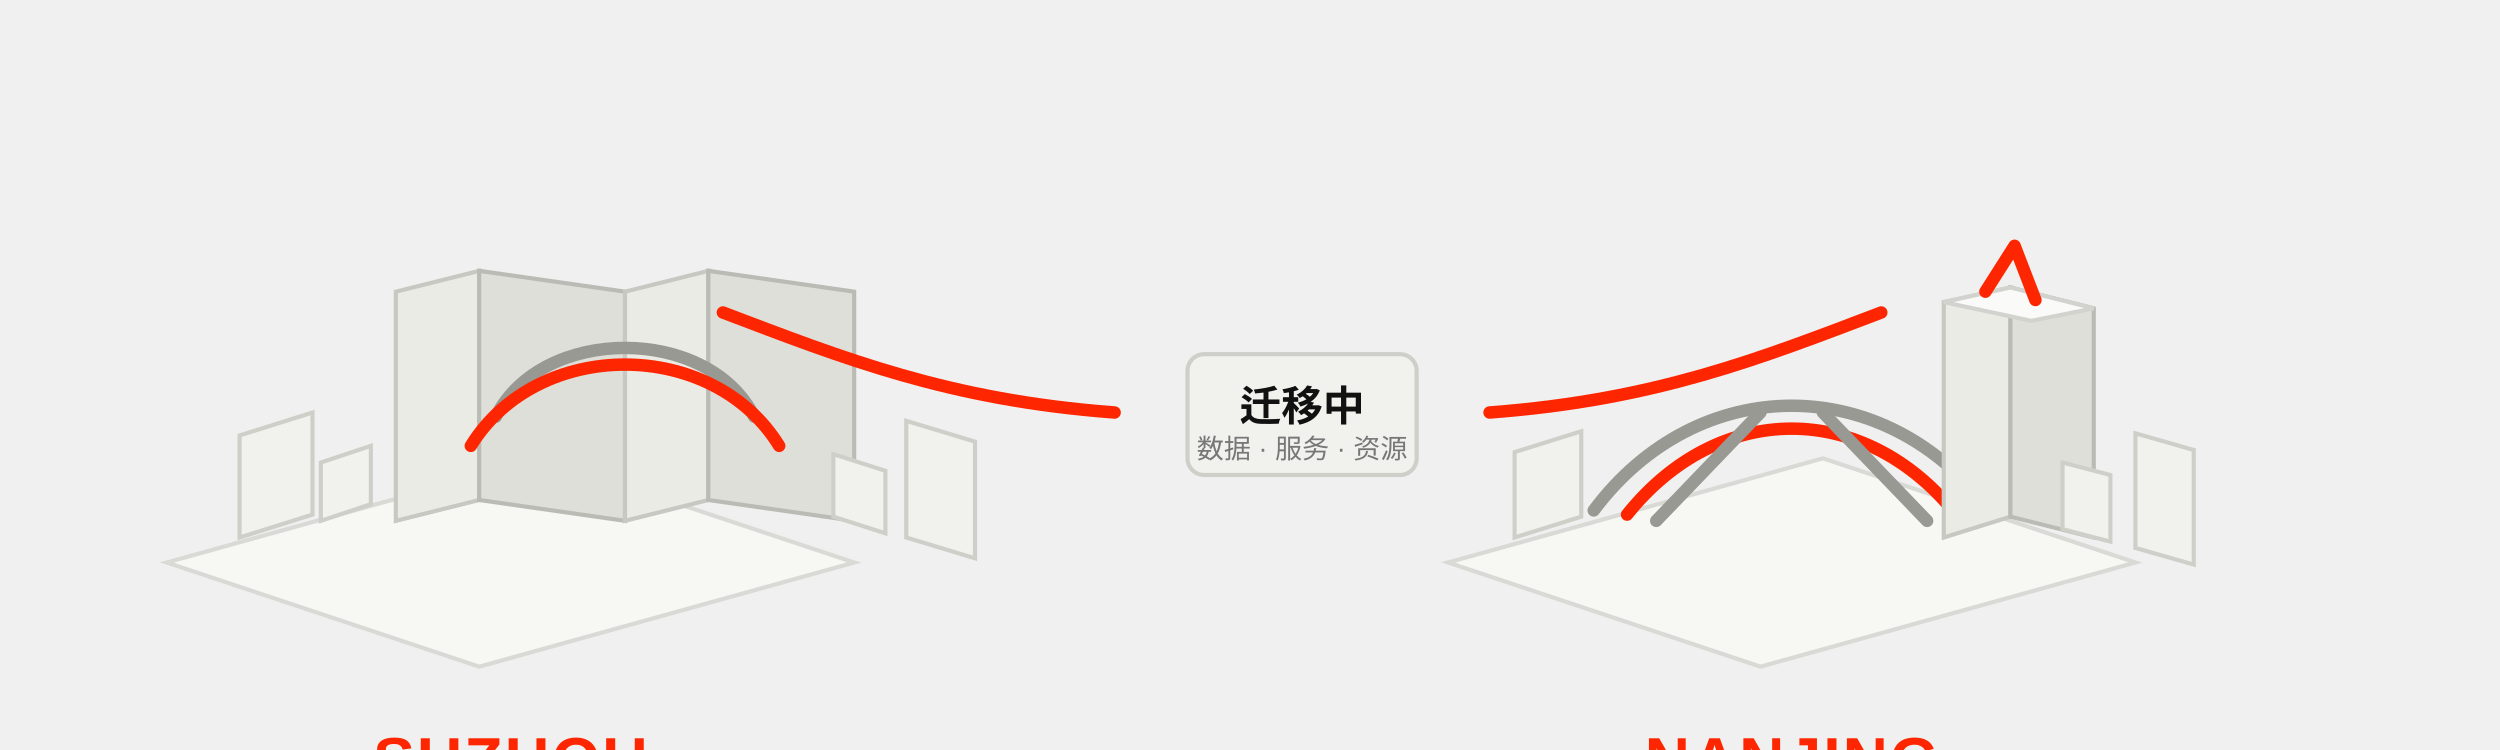
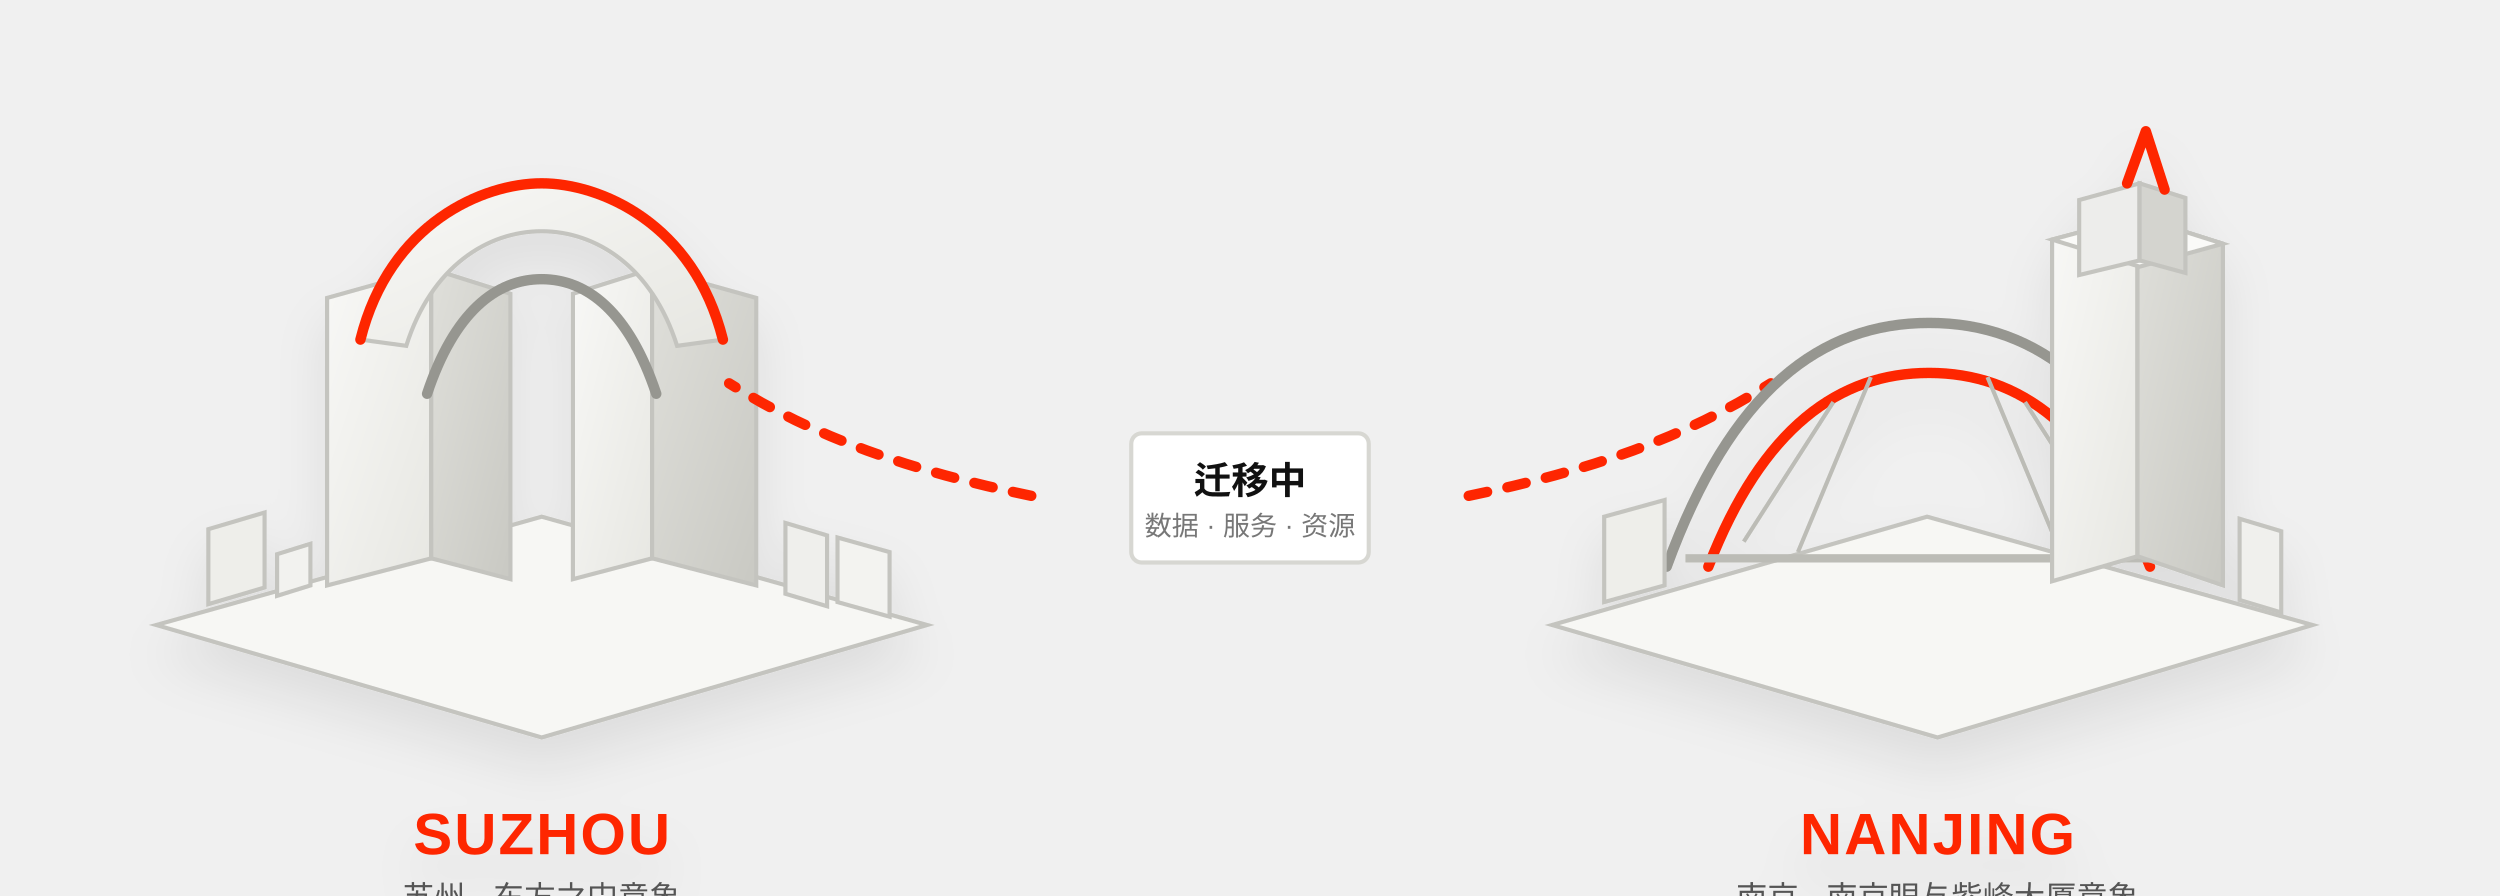
- <svg xmlns="http://www.w3.org/2000/svg" viewBox="0 0 1200 360" fill="none">
-   <style>.base{fill:#f7f7f4;stroke:#d9d9d5;stroke-width:2}.front{fill:#f1f1ed;stroke:#cfcfca;stroke-width:2}.left{fill:#ebebe6;stroke:#c8c8c2;stroke-width:2}.right{fill:#dfdfda;stroke:#bbbbb5;stroke-width:2}.top{fill:#fafaf8;stroke:#d2d2ce;stroke-width:2}.red{stroke:#fe2601;stroke-width:6;fill:none;stroke-linecap:round;stroke-linejoin:round}.gray{stroke:#999993;stroke-width:6;fill:none;stroke-linecap:round;stroke-linejoin:round}.label{font-family:Arial,Helvetica,sans-serif;fill:#fe2601;font-size:30px;font-weight:700;letter-spacing:1px}.small{font-family:Arial,Helvetica,sans-serif;fill:#555;font-size:16px}.tiny{font-family:Arial,Helvetica,sans-serif;fill:#777;font-size:13px}</style>
-   <g transform="translate(80 130)">
-     <polygon class="base" points="0,140 180,90 330,140 150,190" />
-     <polygon class="left" points="110,120 110,10 150,0 150,110" />
-     <polygon class="right" points="150,0 220,10 220,120 150,110" />
-     <polygon class="left" points="220,120 220,10 260,0 260,110" />
-     <polygon class="right" points="260,0 330,10 330,120 260,110" />
-     <path class="gray" d="M158 70 C180 26 260 26 282 70" />
-     <path class="red" d="M146 84 C178 32 262 32 294 84" />
-     <polygon class="front" points="35,128 70,117 70,68 35,79" />
-     <polygon class="front" points="74,120 98,112 98,84 74,92" />
-     <polygon class="front" points="355,128 388,138 388,82 355,72" />
-     <polygon class="front" points="320,118 345,126 345,96 320,88" />
-     <text x="165" y="245" class="label" text-anchor="middle">SUZHOU</text>
-     <text x="165" y="272" class="small" text-anchor="middle">苏州 · 东方之门意象</text>
-     <text x="165" y="295" class="tiny" text-anchor="middle">原有业务与服务节点逐步退出</text>
+ <svg xmlns="http://www.w3.org/2000/svg" viewBox="0 0 1200 430" fill="none">
+   <defs>
+     <linearGradient id="face" x1="0" y1="0" x2="1" y2="1">
+       <stop stop-color="#f8f8f6" />
+       <stop offset="1" stop-color="#e7e7e2" />
+     </linearGradient>
+     <linearGradient id="side" x1="0" y1="0" x2="1" y2="1">
+       <stop stop-color="#dfdfda" />
+       <stop offset="1" stop-color="#c9c9c3" />
+     </linearGradient>
+     <filter id="shadow" x="-20%" y="-20%" width="140%" height="160%">
+       <feDropShadow dx="0" dy="14" stdDeviation="12" flood-color="#000" flood-opacity=".08" />
+     </filter>
+   </defs>
+   <style>.edge{stroke:#c4c4bf;stroke-width:2}.red{stroke:#FE2601;stroke-width:5;fill:none;stroke-linecap:round;stroke-linejoin:round}.gray{stroke:#969690;stroke-width:5;fill:none;stroke-linecap:round;stroke-linejoin:round}.label{font-family:Arial,Helvetica,sans-serif;fill:#FE2601;font-size:28px;font-weight:700;letter-spacing:1px}.small{font-family:Arial,Helvetica,sans-serif;fill:#555;font-size:15px}.tiny{font-family:Arial,Helvetica,sans-serif;fill:#777;font-size:13px}</style>
+   <g transform="translate(55 80)" filter="url(#shadow)">
+     <polygon points="20,220 205,168 390,220 205,274" fill="#f7f7f4" class="edge" />
+     <polygon points="102,201 102,63 152,49 152,188" fill="url(#face)" class="edge" />
+     <polygon points="152,49 190,61 190,198 152,188" fill="url(#side)" class="edge" />
+     <polygon points="220,198 220,61 258,49 258,188" fill="url(#face)" class="edge" />
+     <polygon points="258,49 308,63 308,201 258,188" fill="url(#side)" class="edge" />
+     <path d="M118 83 C132 27 177 8 205 8 C233 8 278 27 292 83 L270 86 C258 48 231 31 205 31 C179 31 152 48 140 86 Z" fill="url(#face)" class="edge" />
+     <path d="M118 83 C132 27 177 8 205 8 C233 8 278 27 292 83" class="red" />
+     <path d="M150 109 C163 70 183 54 205 54 C227 54 247 70 260 109" class="gray" />
+     <polygon points="45,210 72,202 72,166 45,174" fill="#eeeeea" class="edge" />
+     <polygon points="78,206 94,201 94,181 78,186" fill="#f2f2ef" class="edge" />
+     <polygon points="322,205 342,211 342,177 322,171" fill="#efefec" class="edge" />
+     <polygon points="347,209 372,216 372,185 347,178" fill="#f3f3f0" class="edge" />
+     <text x="205" y="330" class="label" text-anchor="middle">SUZHOU</text>
+     <text x="205" y="356" class="small" text-anchor="middle">苏州 · 东方之门意象</text>
+     <text x="205" y="380" class="tiny" text-anchor="middle">原有业务与服务节点逐步退出</text>
  </g>
-   <g transform="translate(535 80)">
-     <rect x="35" y="90" width="110" height="58" rx="8" class="front" />
-     <text x="90" y="122" text-anchor="middle" style="font-family:Arial;font-size:20px;font-weight:700;fill:#111">迁移中</text>
-     <text x="90" y="140" text-anchor="middle" class="tiny">数据 · 服务 · 资源</text>
-     <path class="red" d="M0 118 C-80 112,-130 92,-188 70" />
-     <path class="red" d="M180 118 C260 112,310 92,368 70" />
+   <g transform="translate(495 92)">
+     <path d="M0 146 C-58 134 -104 118 -145 92" class="red" stroke-dasharray="9 10" />
+     <path d="M210 146 C268 134 314 118 355 92" class="red" stroke-dasharray="9 10" />
+     <rect x="48" y="116" width="114" height="62" rx="5" fill="#fff" stroke="#d7d7d2" stroke-width="2" />
+     <text x="105" y="145" text-anchor="middle" style="font-family:Arial,Helvetica,sans-serif;font-size:18px;font-weight:700;fill:#111">迁移中</text>
+     <text x="105" y="165" text-anchor="middle" class="tiny">数据 · 服务 · 资源</text>
  </g>
-   <g transform="translate(695 130)">
-     <polygon class="base" points="0,140 180,90 330,140 150,190" />
-     <path class="gray" d="M70 115 C120 48 210 48 260 115" />
-     <path class="red" d="M86 117 C130 62 200 62 244 117" />
-     <path class="gray" d="M100 120 L150 68" />
-     <path class="gray" d="M230 120 L180 68" />
-     <polygon class="left" points="238,128 238,15 270,8 270,118" />
-     <polygon class="right" points="270,8 310,18 310,128 270,118" />
-     <polygon class="top" points="238,15 270,8 310,18 280,24" />
-     <path class="red" d="M258 10 L272 -12 L282 14" />
-     <polygon class="front" points="32,128 64,118 64,77 32,87" />
-     <polygon class="front" points="330,133 358,141 358,86 330,78" />
-     <polygon class="front" points="295,124 318,130 318,98 295,92" />
-     <text x="165" y="245" class="label" text-anchor="middle">NANJING</text>
-     <text x="165" y="272" class="small" text-anchor="middle">南京 · 南京眼与紫峰大厦意象</text>
-     <text x="165" y="295" class="tiny" text-anchor="middle">目标机房与主要服务节点集中</text>
+   <g transform="translate(745 80)" filter="url(#shadow)">
+     <polygon points="0,220 180,168 365,220 185,274" fill="#f7f7f4" class="edge" />
+     <path d="M55 192 C86 107 129 75 181 75 C233 75 276 107 307 192" class="gray" />
+     <path d="M75 192 C101 125 138 99 181 99 C224 99 261 125 287 192" class="red" />
+     <path d="M64 188 L296 188" stroke="#bcbcb6" stroke-width="4" />
+     <path d="M92 180 L135 113 M118 185 L153 101 M270 180 L227 113 M244 185 L209 101" stroke="#bcbcb6" stroke-width="2" />
+     <polygon points="240,199 240,35 281,24 281,187" fill="url(#face)" class="edge" />
+     <polygon points="281,24 322,37 322,201 281,187" fill="url(#side)" class="edge" />
+     <polygon points="240,35 281,24 322,37 282,48" fill="#fafaf8" class="edge" />
+     <polygon points="253,52 253,16 282,8 282,45" fill="#ededeb" class="edge" />
+     <polygon points="282,8 304,15 304,51 282,45" fill="#d4d4cf" class="edge" />
+     <path d="M276 8 L285 -17 L294 11" class="red" />
+     <polygon points="25,209 54,201 54,160 25,168" fill="#eeeeea" class="edge" />
+     <polygon points="330,208 350,214 350,175 330,169" fill="#f0f0ed" class="edge" />
+     <text x="185" y="330" class="label" text-anchor="middle">NANJING</text>
+     <text x="185" y="356" class="small" text-anchor="middle">南京 · 南京眼与紫峰大厦意象</text>
+     <text x="185" y="380" class="tiny" text-anchor="middle">目标机房与主要服务节点集中</text>
  </g>
</svg>
